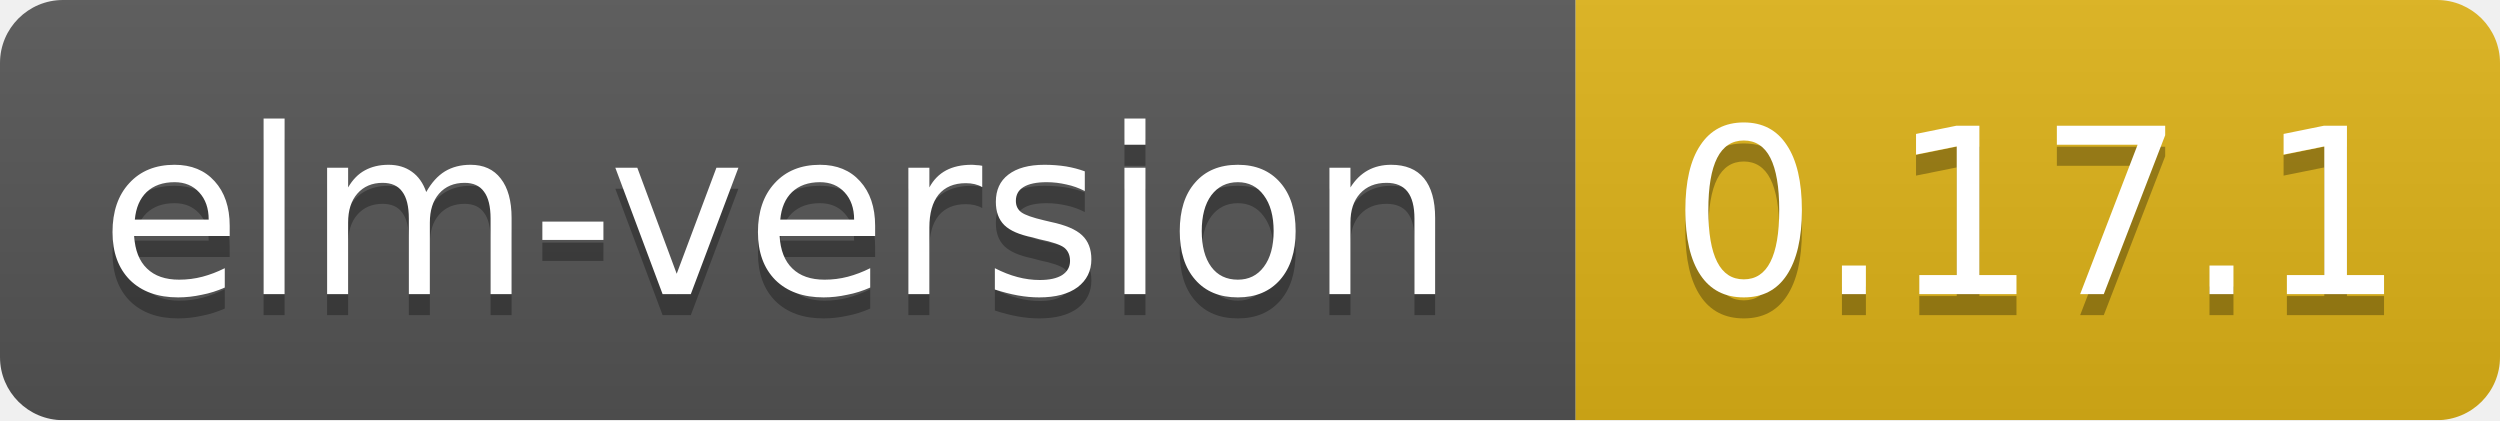
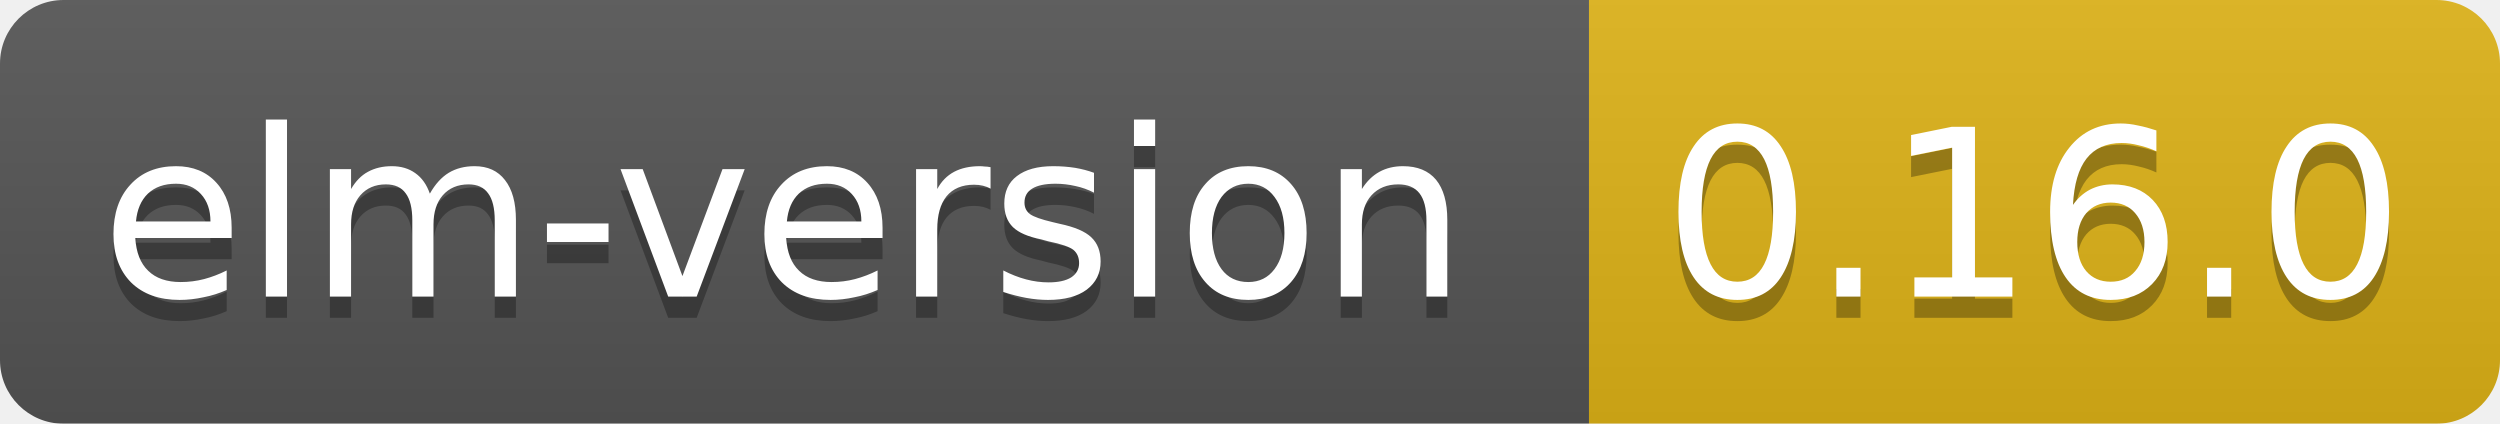
- <svg xmlns="http://www.w3.org/2000/svg" width="119" height="20">
+ <svg xmlns="http://www.w3.org/2000/svg" width="118" height="20">
  <linearGradient id="smooth" x2="0" y2="100%">
    <stop offset="0" stop-color="#bbb" stop-opacity=".1" />
    <stop offset="1" stop-opacity=".1" />
  </linearGradient>
  <mask id="round">
-     <rect width="119" height="20" rx="3" fill="#fff" />
+     <rect width="118" height="20" rx="3" fill="#fff" />
  </mask>
  <g mask="url(#round)">
    <rect width="75" height="20" fill="#555" />
-     <rect x="75" width="44" height="20" fill="#dfb317" />
-     <rect width="119" height="20" fill="url(#smooth)" />
+     <rect x="75" width="43" height="20" fill="#dfb317" />
+     <rect width="118" height="20" fill="url(#smooth)" />
  </g>
  <g fill="#fff" text-anchor="middle" font-family="DejaVu Sans,Verdana,Geneva,sans-serif" font-size="11">
    <text x="37" y="15" fill="#010101" fill-opacity=".3">elm-version</text>
    <text x="37" y="14">elm-version</text>
-     <text x="97" y="15" fill="#010101" fill-opacity=".3">0.17.1</text>
-     <text x="97" y="14">0.17.1</text>
+     <text x="96" y="15" fill="#010101" fill-opacity=".3">0.16.0</text>
+     <text x="96" y="14">0.16.0</text>
  </g>
</svg>
